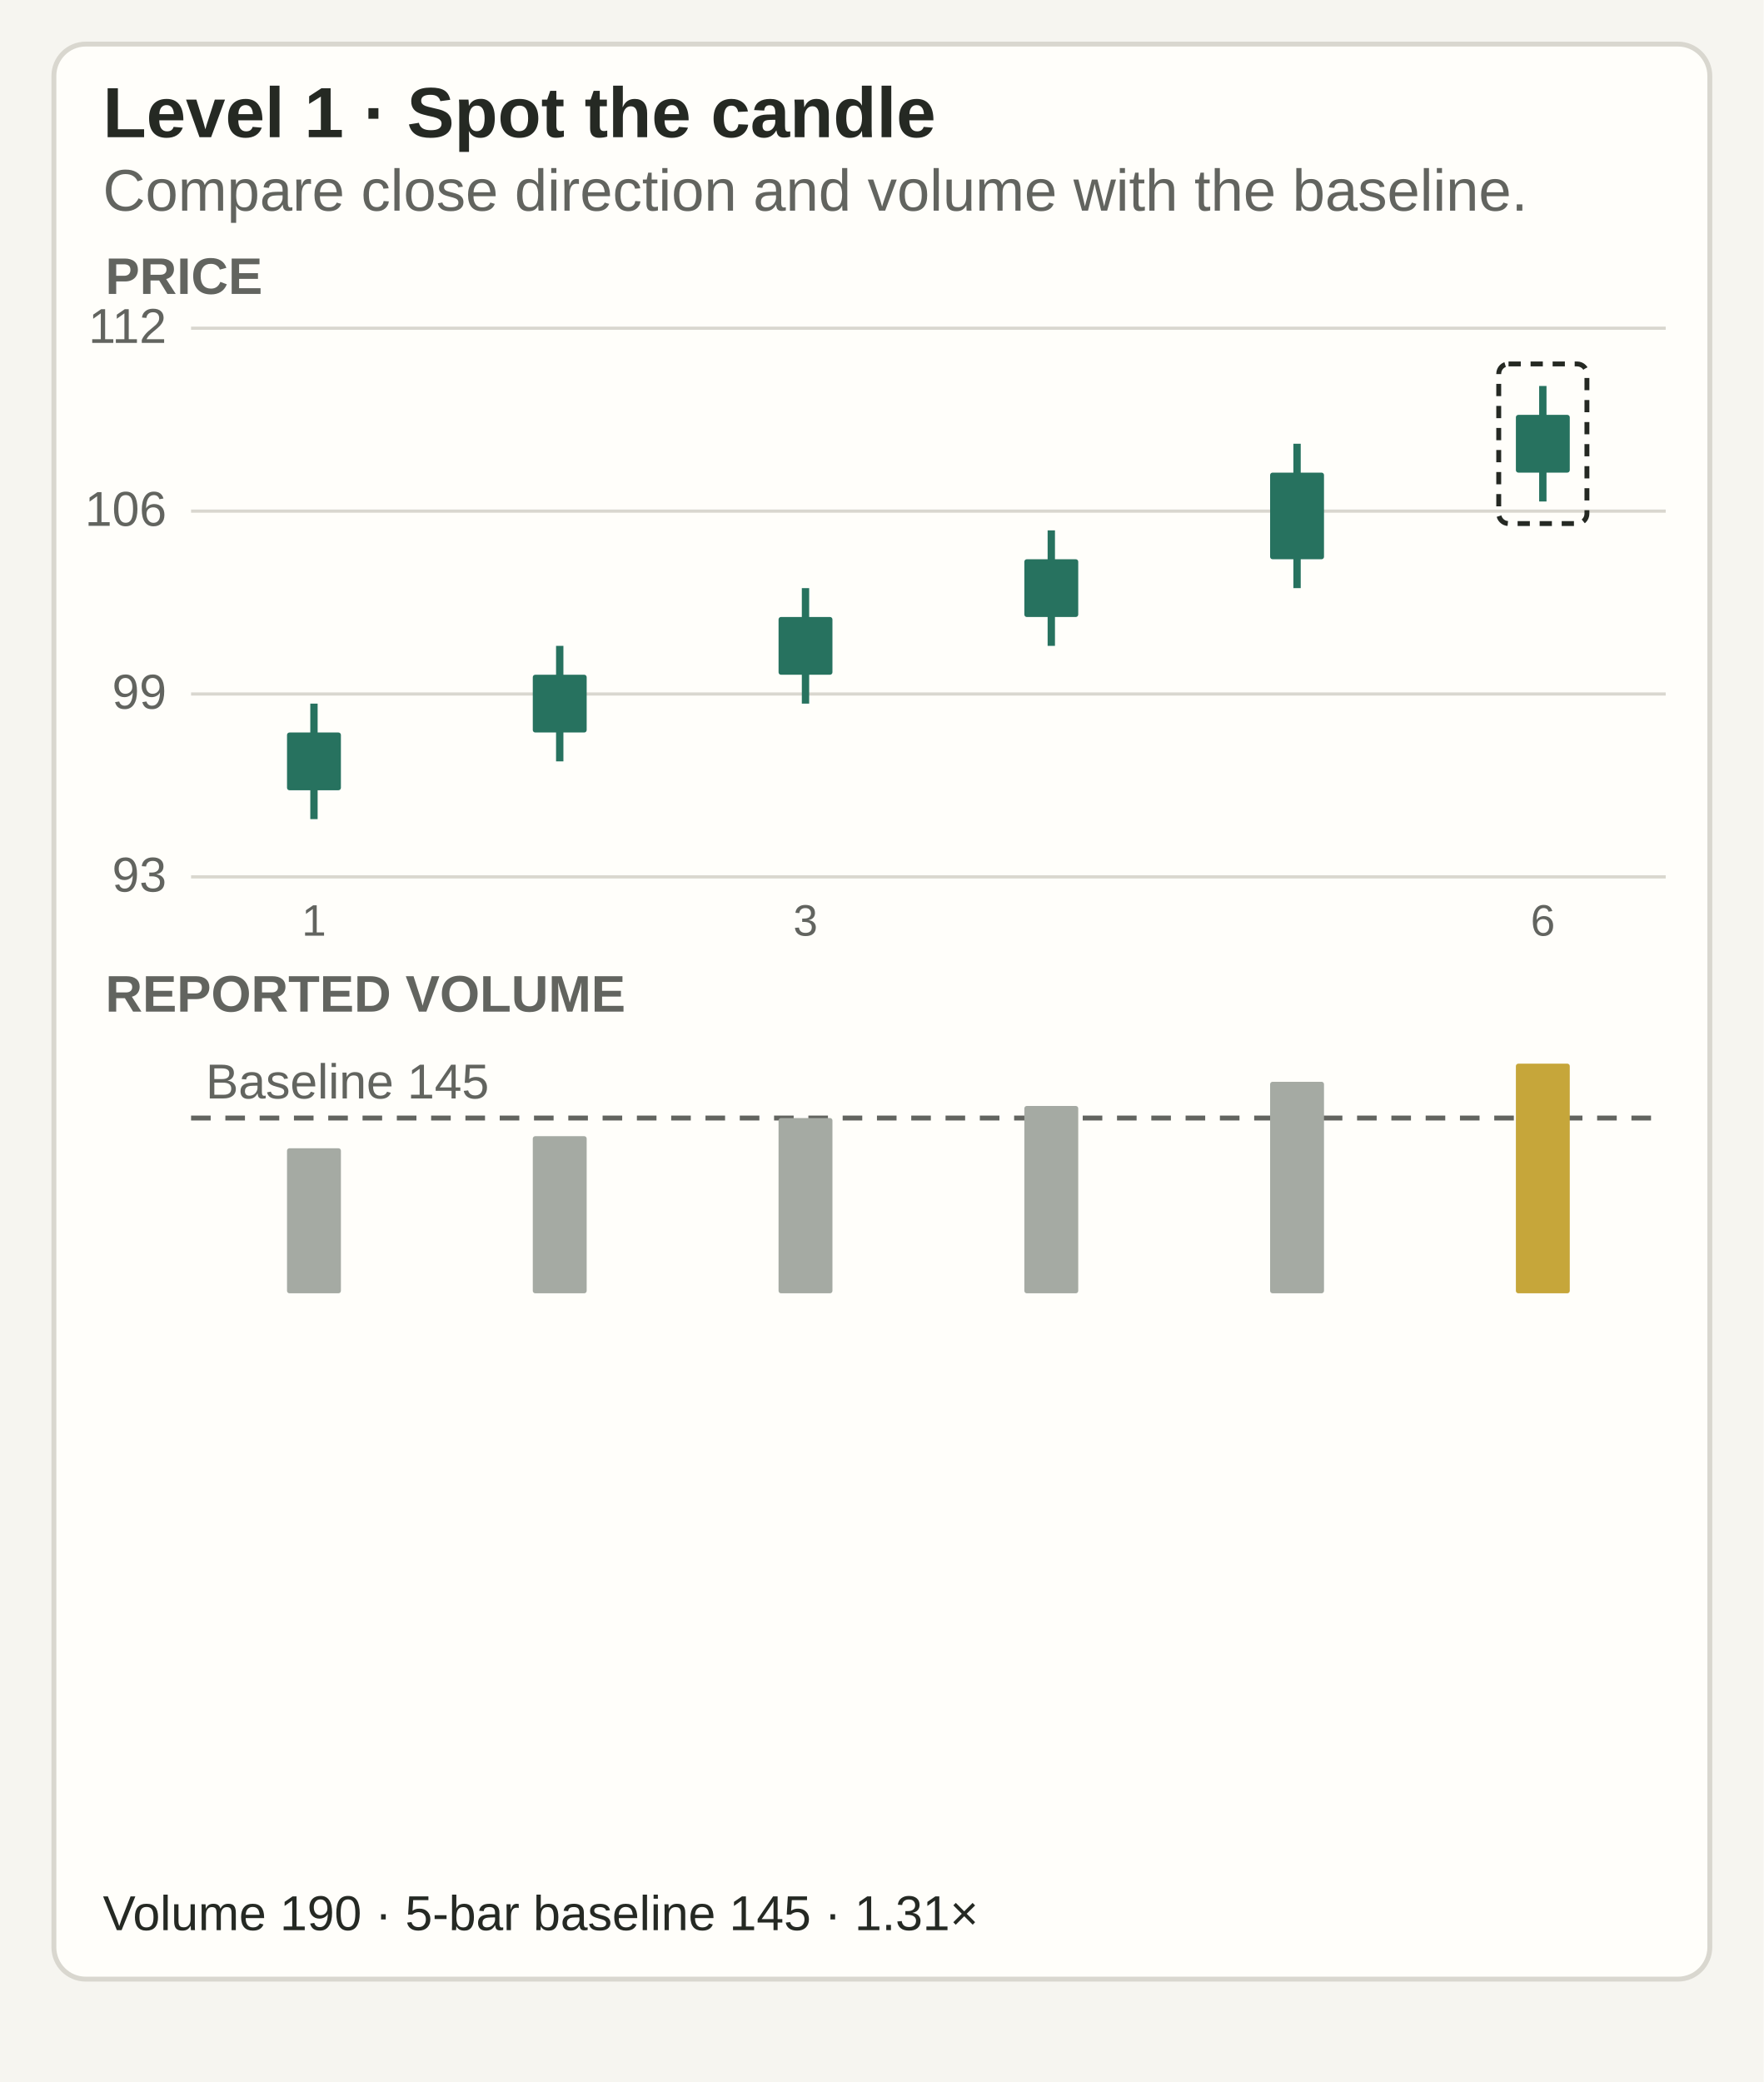
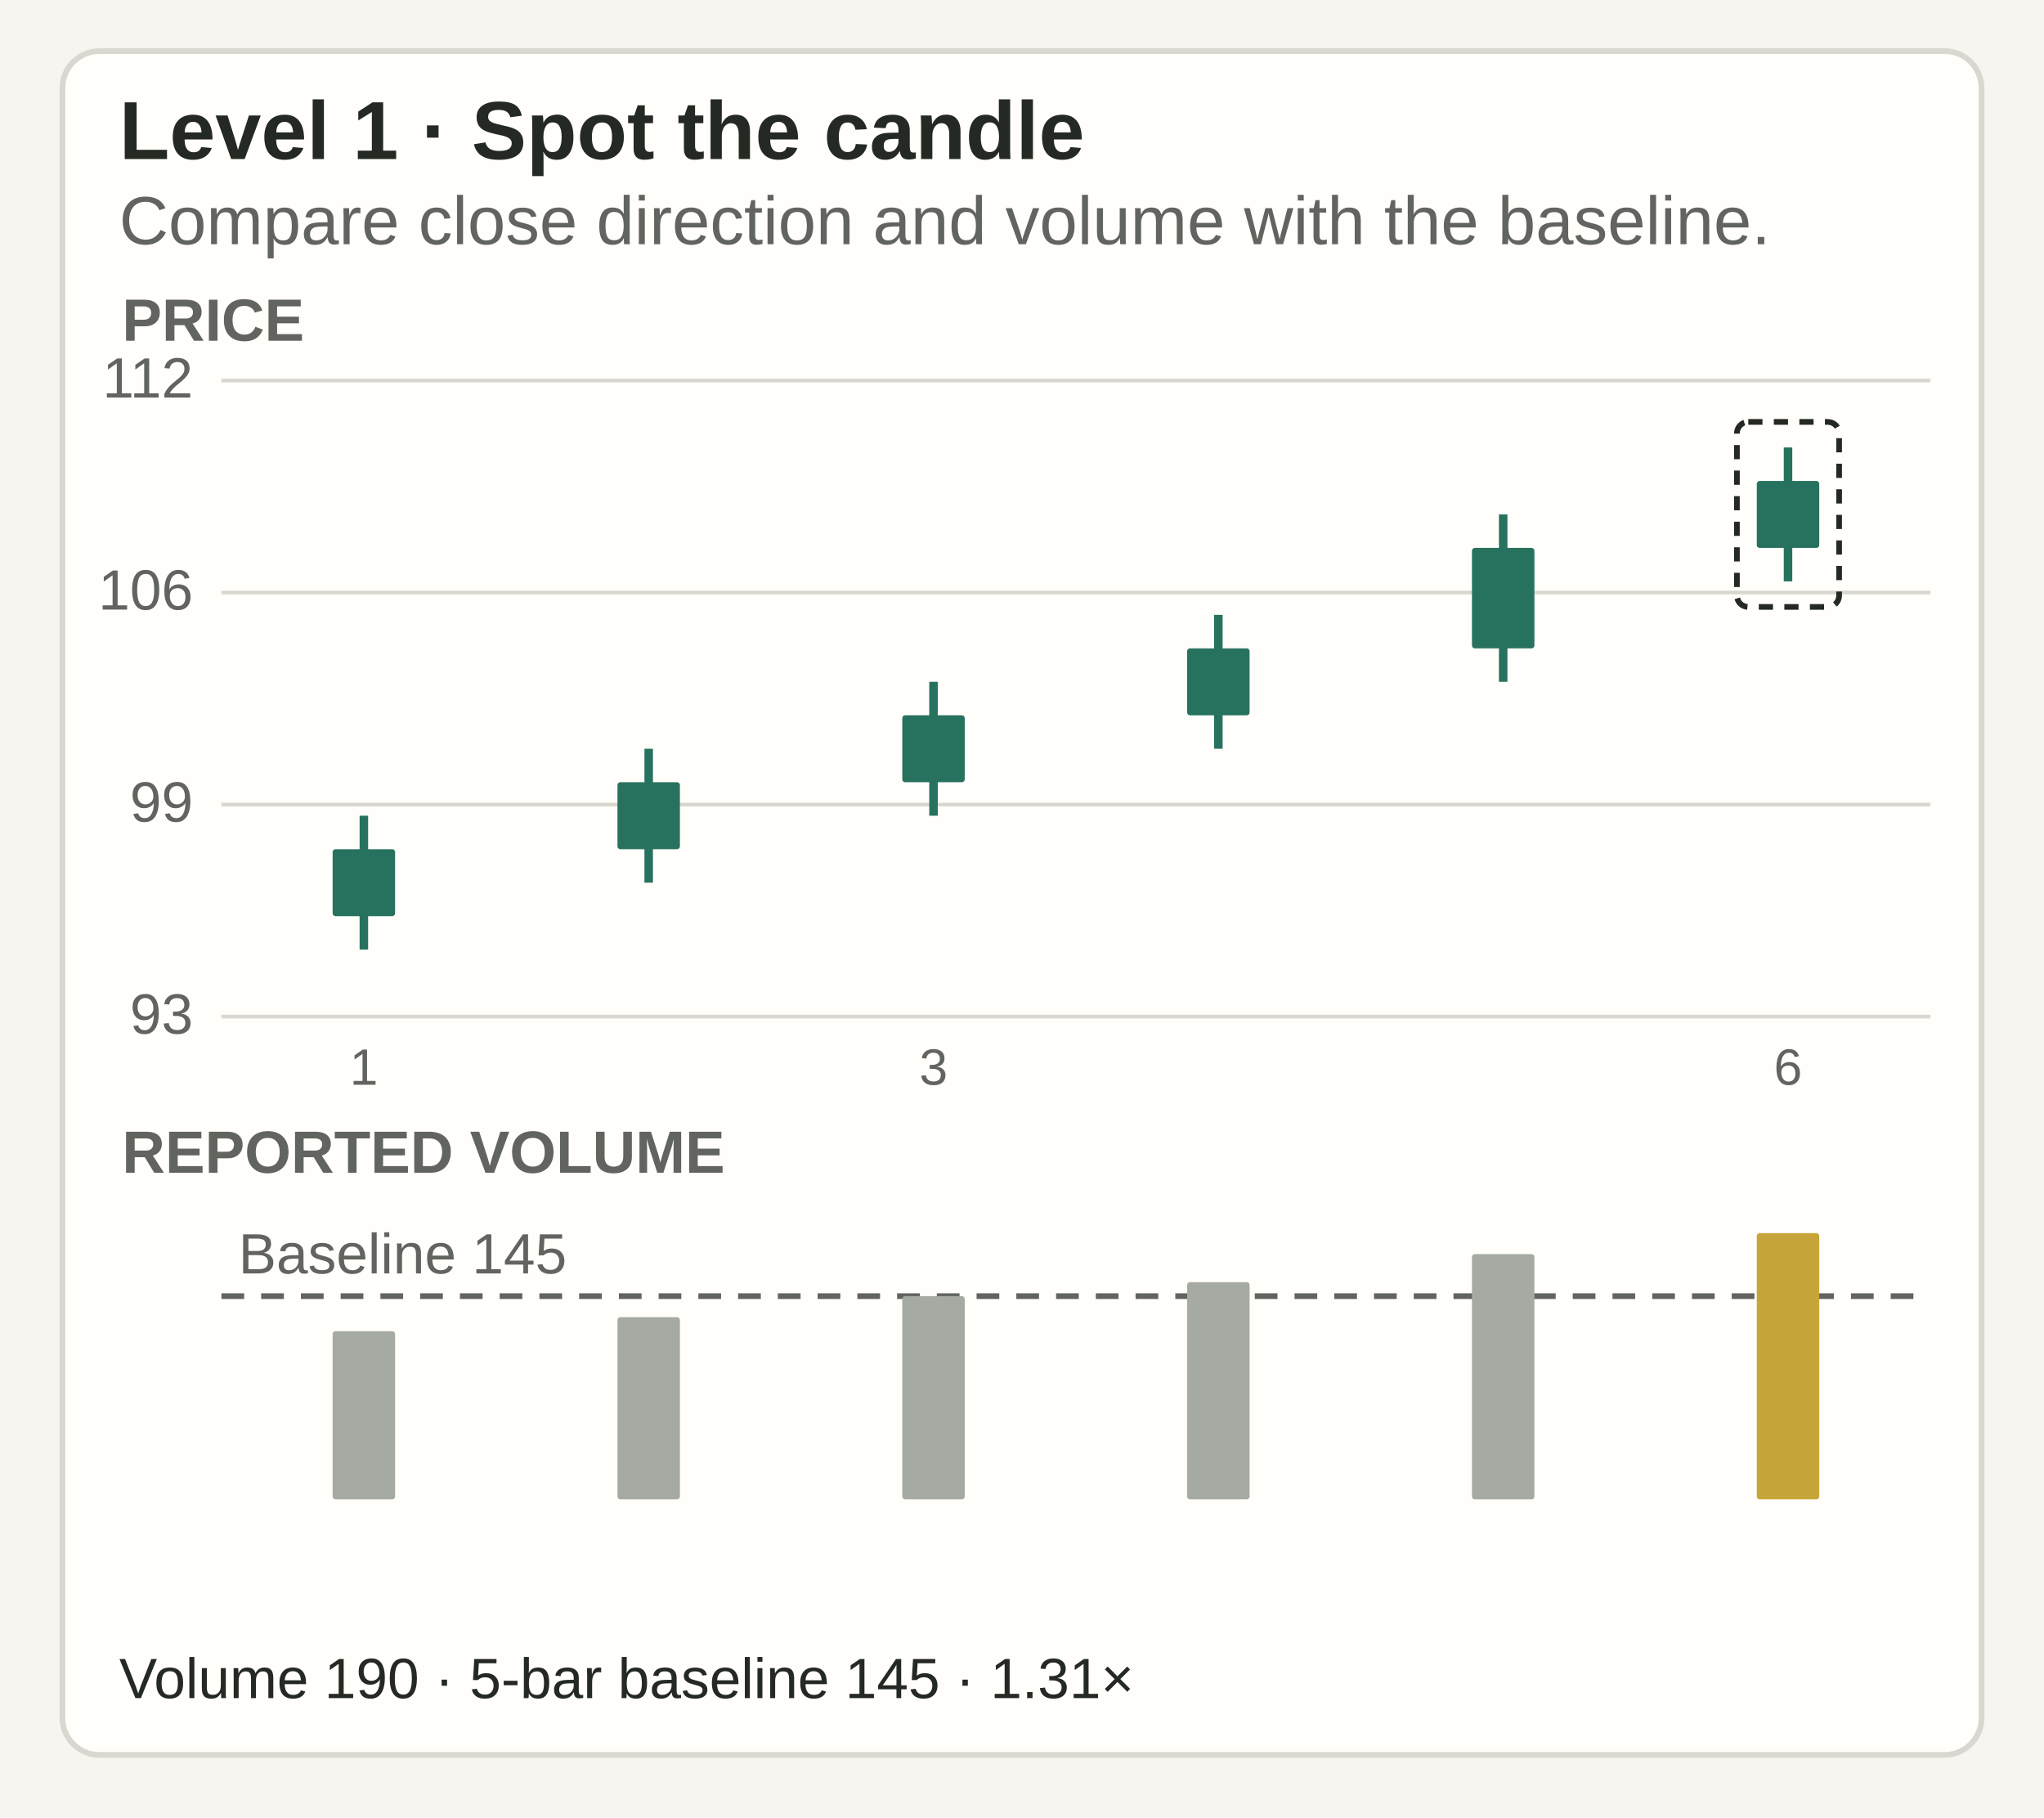
- <svg xmlns="http://www.w3.org/2000/svg" width="720" height="850" viewBox="0 0 720 850" role="img" aria-labelledby="title desc">
-   <rect width="720" height="850" fill="#f6f5f0" />
-   <rect x="22" y="18" width="676" height="790" rx="13" fill="#fffefa" stroke="#d9d7cf" stroke-width="2" />
+ <svg xmlns="http://www.w3.org/2000/svg" width="720" height="640" viewBox="0 0 720 640" role="img" aria-labelledby="title desc">
+   <rect width="720" height="640" fill="#f6f5f0" />
+   <rect x="22" y="18" width="676" height="600" rx="13" fill="#fffefa" stroke="#d9d7cf" stroke-width="2" />
  <text x="42" y="56" font-family="Arial,Helvetica,sans-serif" font-size="29" font-weight="700" fill="#252923">Level 1 · Spot the candle</text>
  <text x="42" y="86" font-family="Arial,Helvetica,sans-serif" font-size="24" fill="#62645f">Compare close direction and volume with the baseline.</text>
  <text x="43" y="120" font-family="Arial,Helvetica,sans-serif" font-size="21" font-weight="700" fill="#62645f">PRICE</text>
  <line x1="78" y1="134" x2="680" y2="134" stroke="#d9d7cf" stroke-width="1.3" />
  <text x="68" y="140" font-family="Arial,Helvetica,sans-serif" font-size="20" text-anchor="end" fill="#62645f">112</text>
  <line x1="78" y1="208.67" x2="680" y2="208.67" stroke="#d9d7cf" stroke-width="1.3" />
  <text x="68" y="214.67" font-family="Arial,Helvetica,sans-serif" font-size="20" text-anchor="end" fill="#62645f">106</text>
  <line x1="78" y1="283.33" x2="680" y2="283.33" stroke="#d9d7cf" stroke-width="1.3" />
  <text x="68" y="289.33" font-family="Arial,Helvetica,sans-serif" font-size="20" text-anchor="end" fill="#62645f">99</text>
  <line x1="78" y1="358" x2="680" y2="358" stroke="#d9d7cf" stroke-width="1.3" />
  <text x="68" y="364" font-family="Arial,Helvetica,sans-serif" font-size="20" text-anchor="end" fill="#62645f">93</text>
  <line x1="128.17" y1="287.26" x2="128.17" y2="334.42" stroke="#27725f" stroke-width="3" />
  <rect x="117.17" y="299.05" width="22" height="23.58" rx="1" fill="#27725f" />
  <text x="128.17" y="382" text-anchor="middle" font-family="Arial,Helvetica,sans-serif" font-size="18" fill="#62645f">1</text>
  <line x1="228.50" y1="263.68" x2="228.50" y2="310.84" stroke="#27725f" stroke-width="3" />
  <rect x="217.50" y="275.47" width="22" height="23.58" rx="1" fill="#27725f" />
  <line x1="328.83" y1="240.11" x2="328.83" y2="287.26" stroke="#27725f" stroke-width="3" />
  <rect x="317.83" y="251.89" width="22" height="23.58" rx="1" fill="#27725f" />
  <text x="328.83" y="382" text-anchor="middle" font-family="Arial,Helvetica,sans-serif" font-size="18" fill="#62645f">3</text>
  <line x1="429.17" y1="216.53" x2="429.17" y2="263.68" stroke="#27725f" stroke-width="3" />
  <rect x="418.17" y="228.32" width="22" height="23.58" rx="1" fill="#27725f" />
  <line x1="529.50" y1="181.16" x2="529.50" y2="240.11" stroke="#27725f" stroke-width="3" />
  <rect x="518.50" y="192.95" width="22" height="35.37" rx="1" fill="#27725f" />
  <line x1="629.83" y1="157.58" x2="629.83" y2="204.74" stroke="#27725f" stroke-width="3" />
  <rect x="618.83" y="169.37" width="22" height="23.58" rx="1" fill="#27725f" />
  <rect x="611.83" y="148.58" width="36" height="65.16" rx="4" fill="none" stroke="#252923" stroke-width="2" stroke-dasharray="5 4" />
  <text x="629.83" y="382" text-anchor="middle" font-family="Arial,Helvetica,sans-serif" font-size="18" fill="#62645f">6</text>
  <text x="43" y="413" font-family="Arial,Helvetica,sans-serif" font-size="21" font-weight="700" fill="#62645f">REPORTED VOLUME</text>
  <line x1="78" y1="456.45" x2="680" y2="456.45" stroke="#62645f" stroke-width="2" stroke-dasharray="8 6" />
  <text x="84" y="448.45" font-family="Arial,Helvetica,sans-serif" font-size="20" fill="#62645f">Baseline 145</text>
  <rect x="117.17" y="468.79" width="22" height="59.21" rx="1" fill="#a5aaa3" />
  <rect x="217.50" y="463.86" width="22" height="64.14" rx="1" fill="#a5aaa3" />
  <rect x="317.83" y="456.45" width="22" height="71.55" rx="1" fill="#a5aaa3" />
  <rect x="418.17" y="451.52" width="22" height="76.48" rx="1" fill="#a5aaa3" />
  <rect x="518.50" y="441.65" width="22" height="86.35" rx="1" fill="#a5aaa3" />
  <rect x="618.83" y="434.25" width="22" height="93.75" rx="1" fill="#c6a63a" />
-   <text x="42" y="788" font-family="Arial,Helvetica,sans-serif" font-size="20" fill="#252923">Volume 190 · 5-bar baseline 145 · 1.31×</text>
+   <text x="42" y="598" font-family="Arial,Helvetica,sans-serif" font-size="20" fill="#252923">Volume 190 · 5-bar baseline 145 · 1.31×</text>
</svg>
